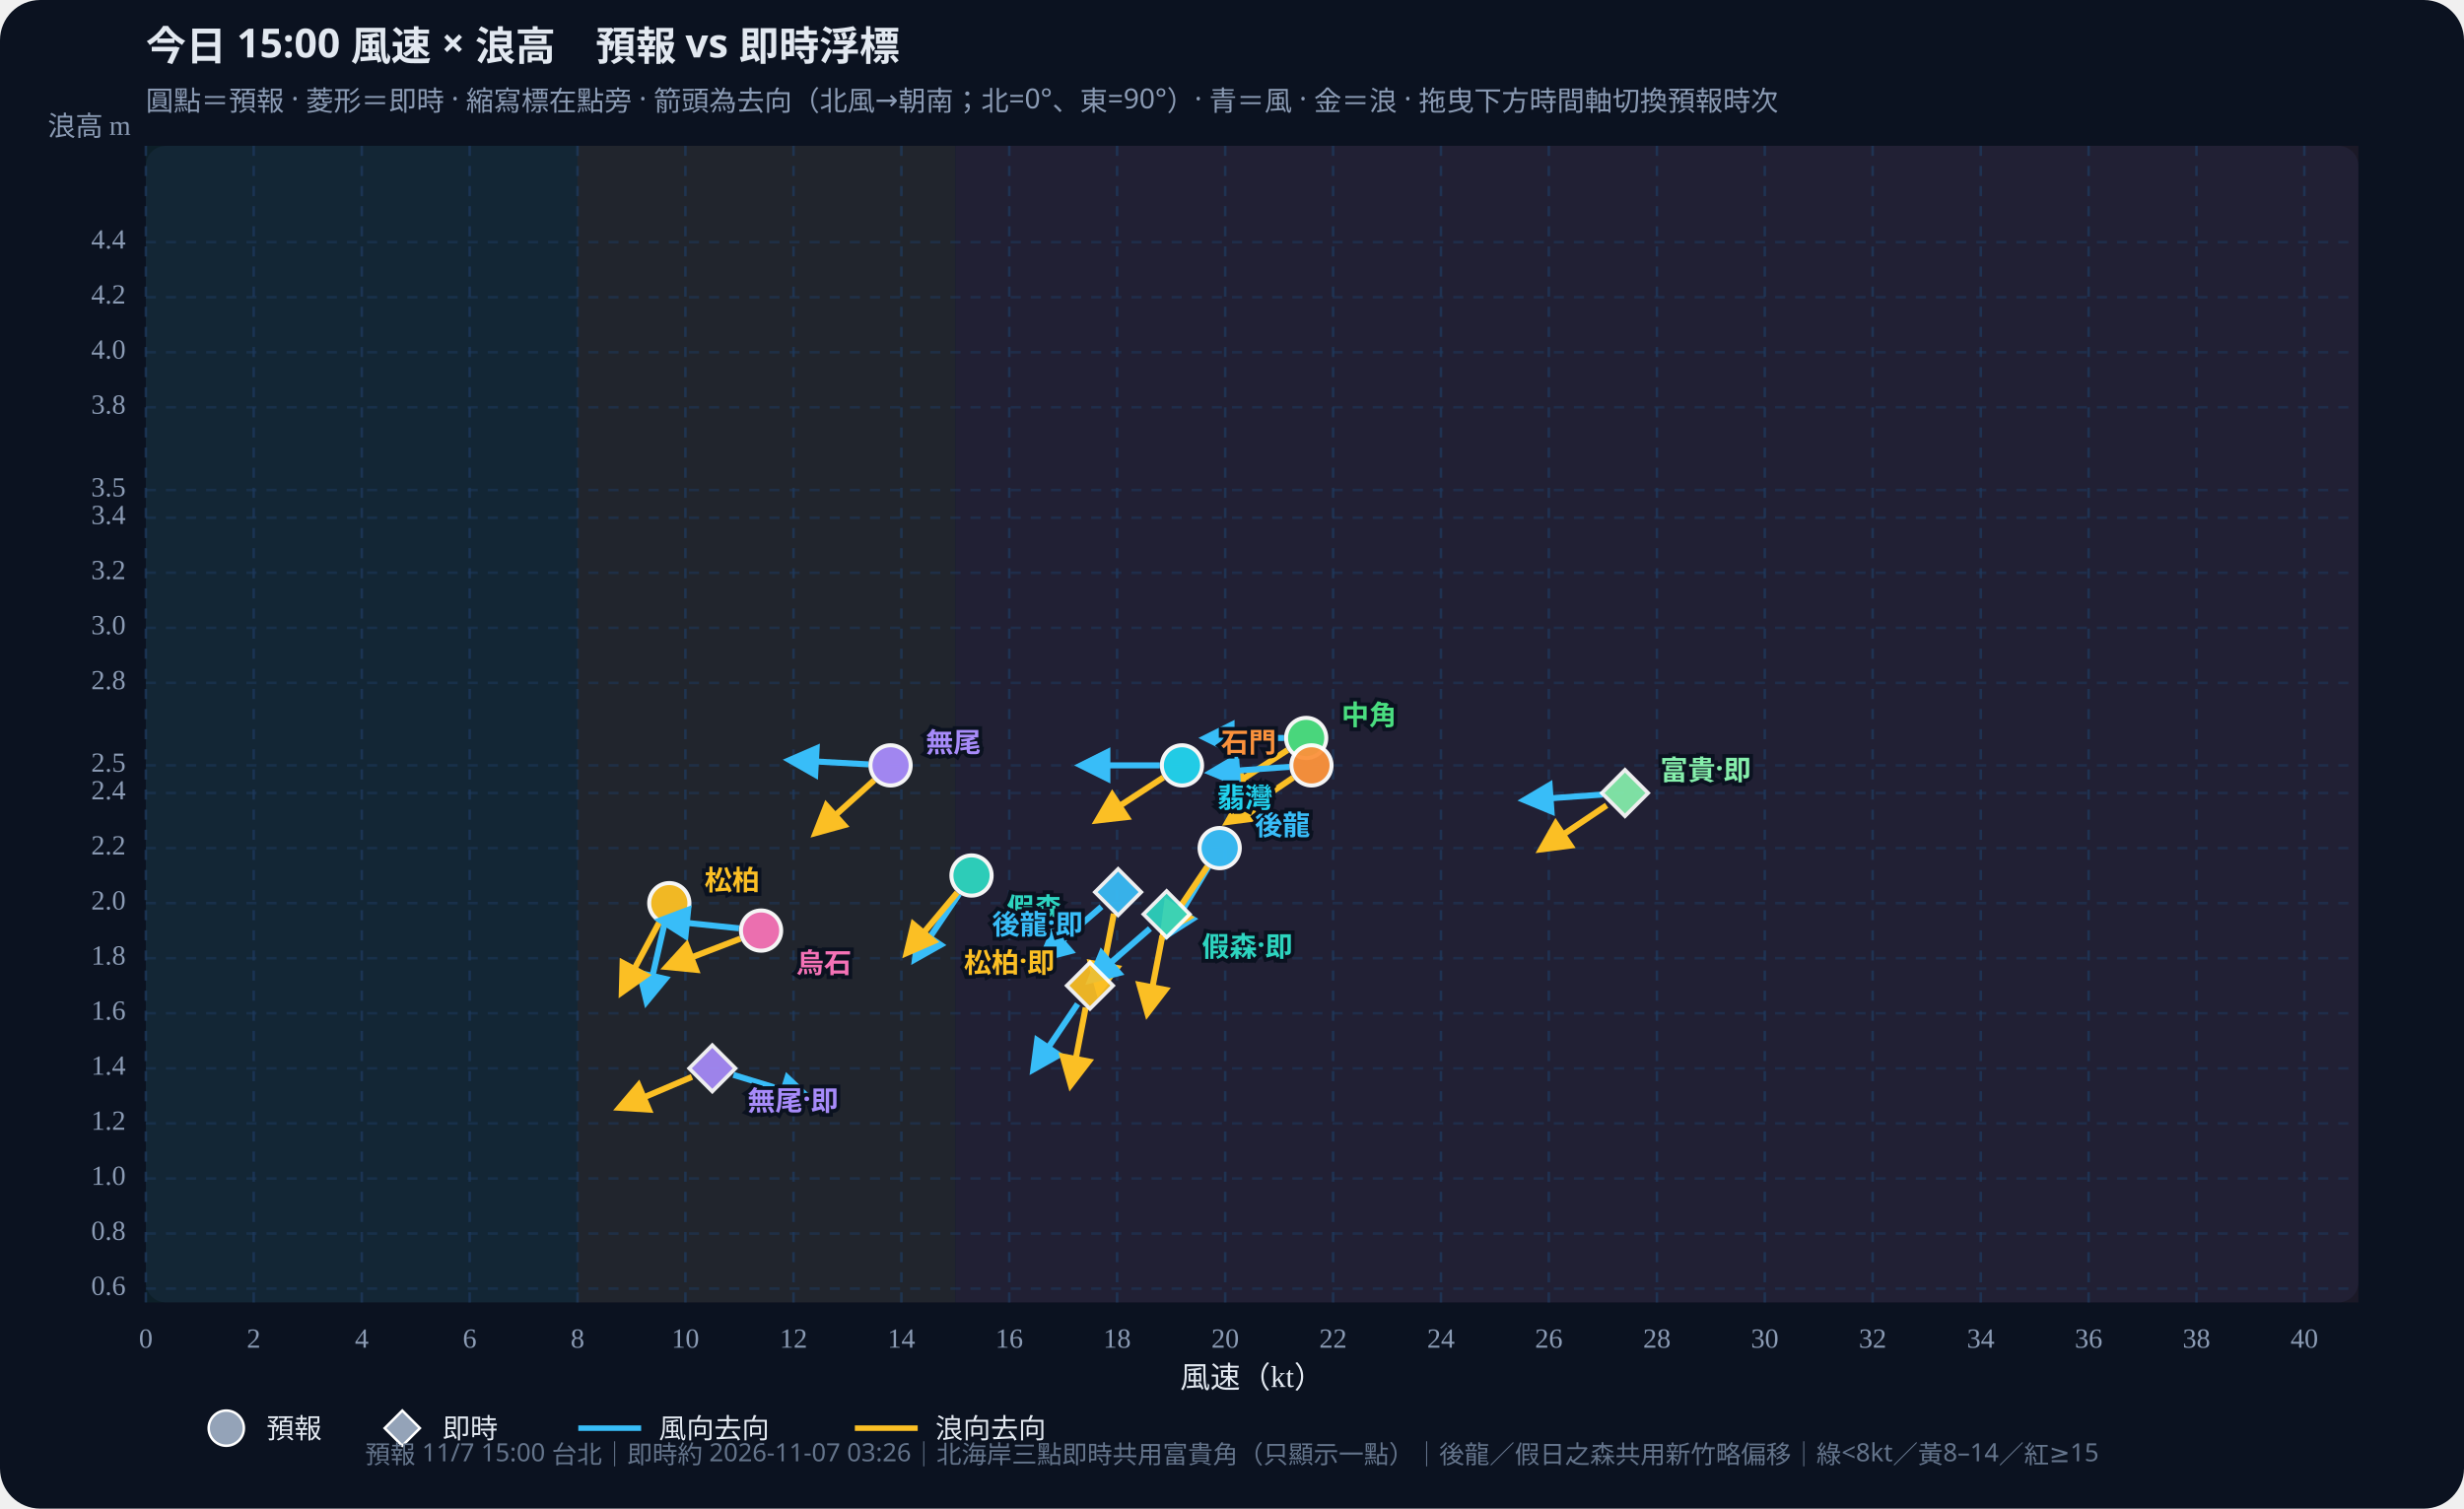
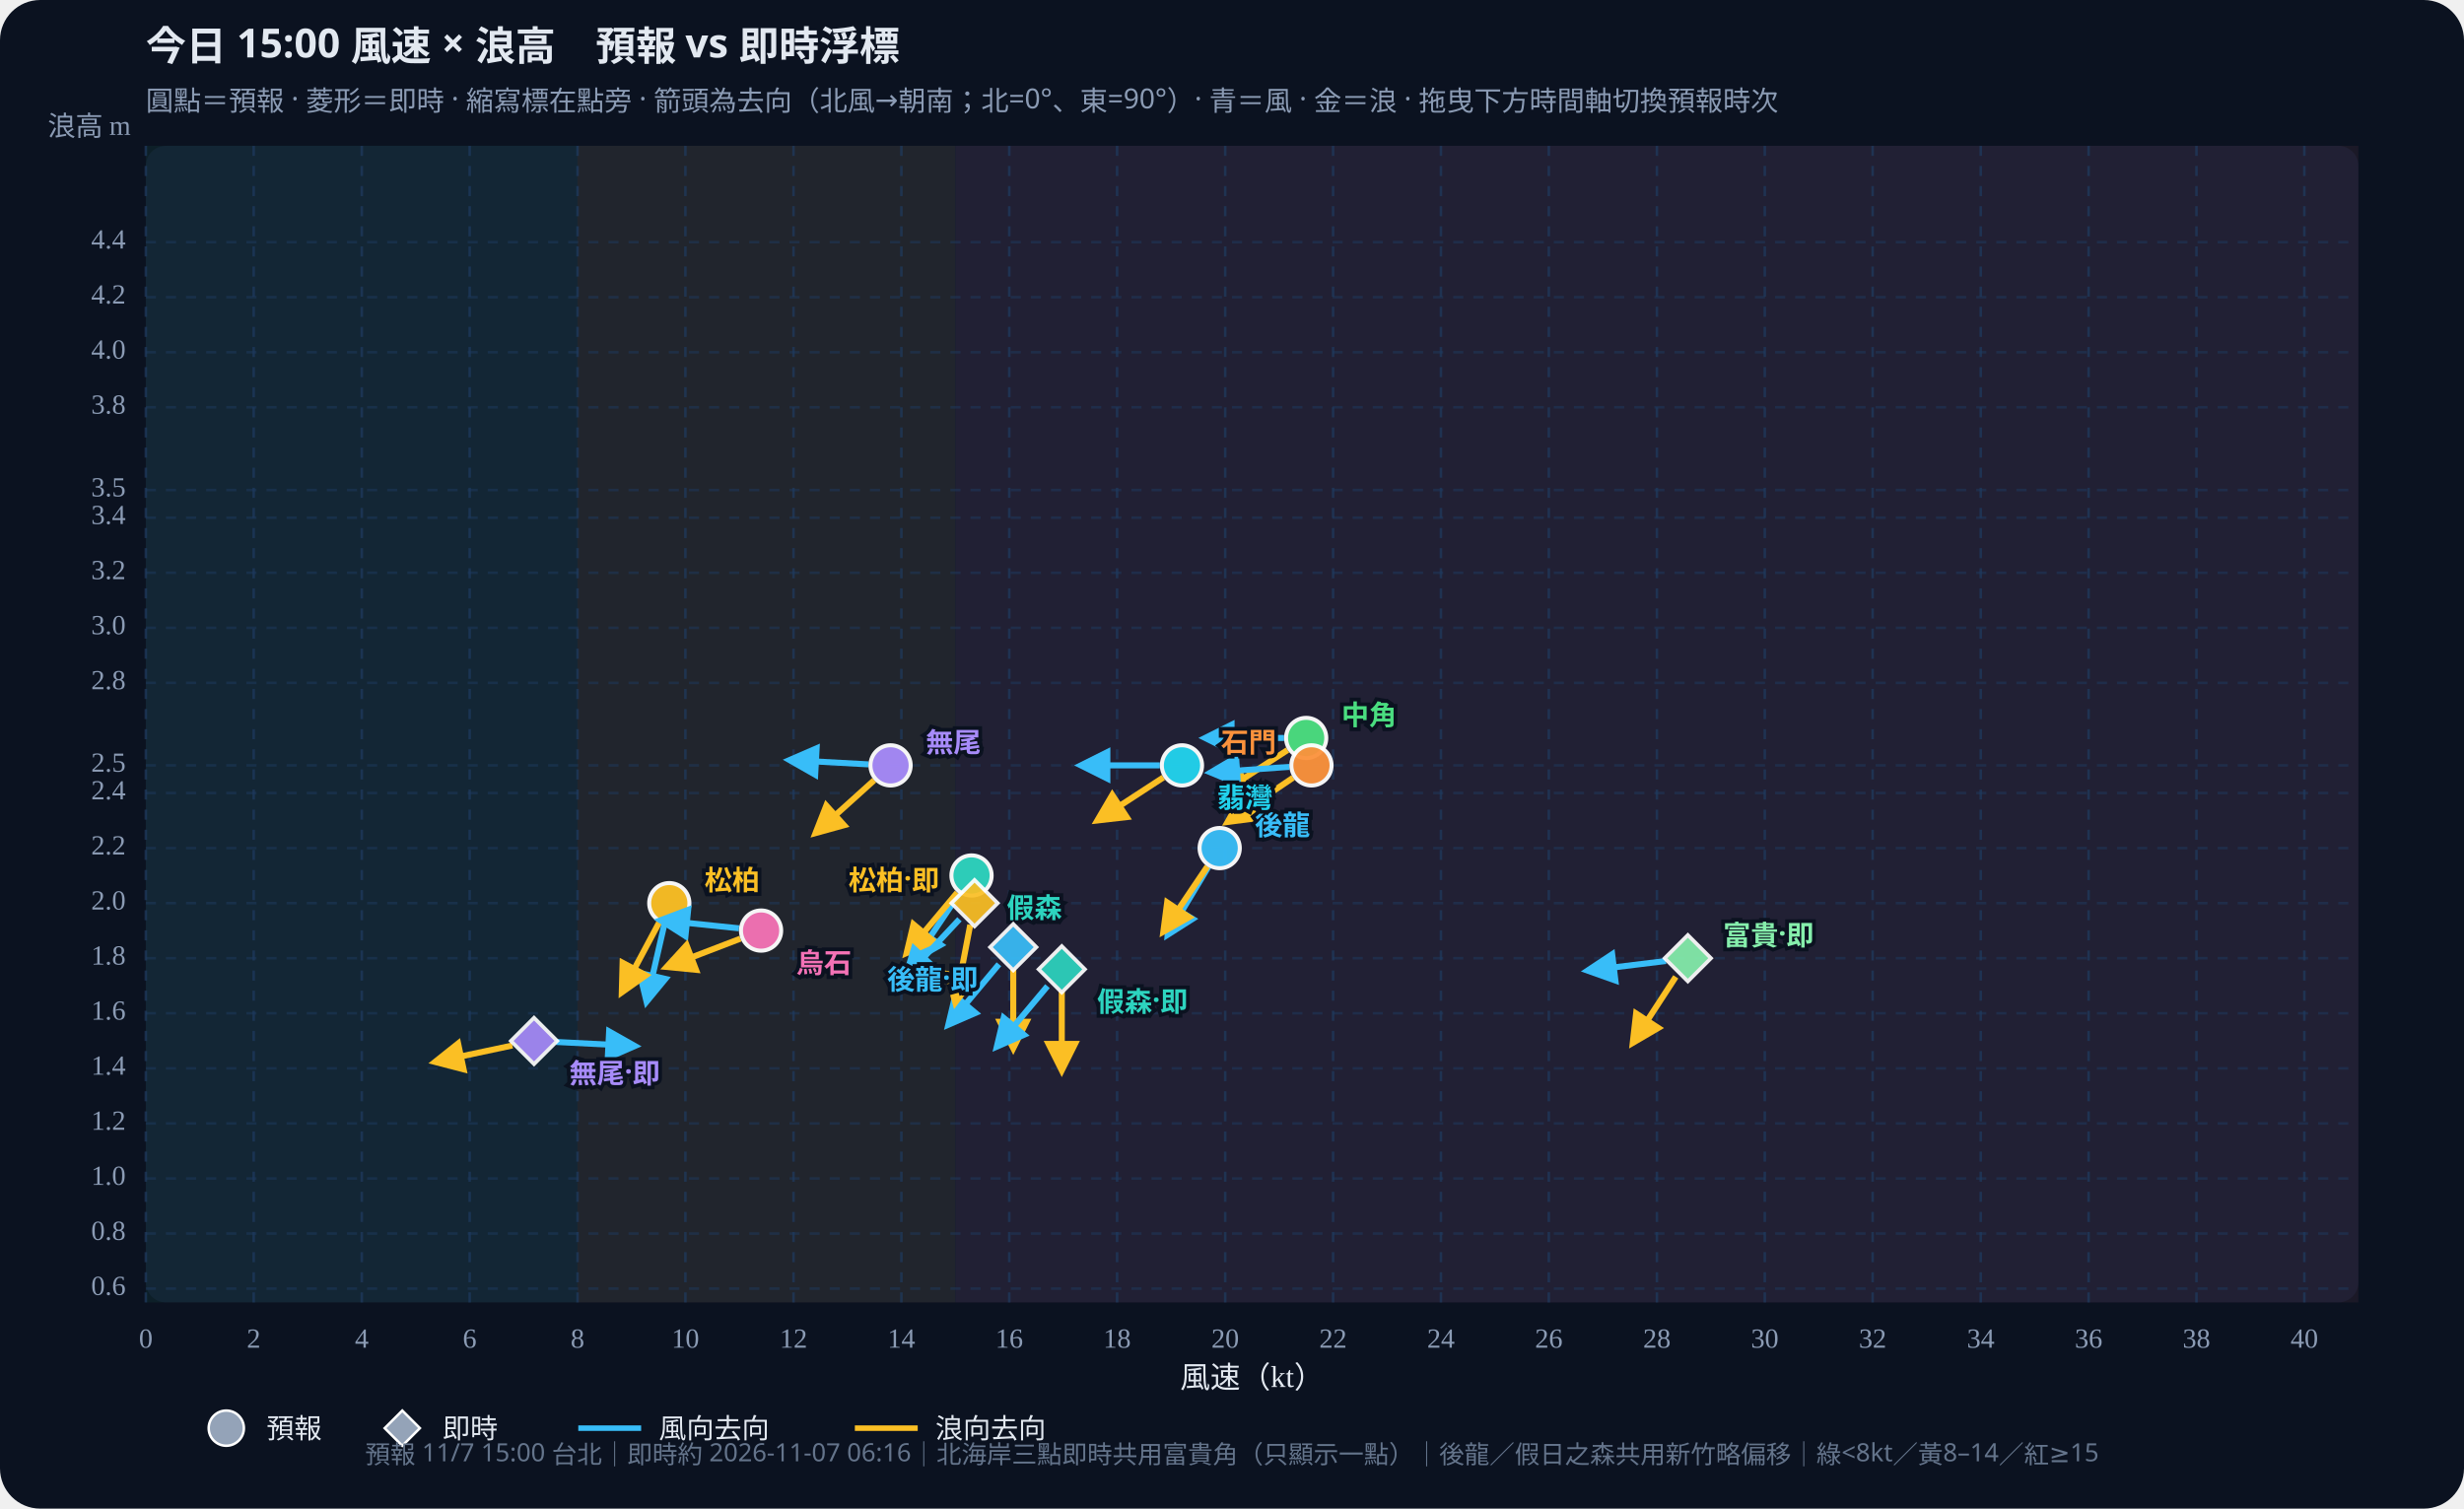
<svg xmlns="http://www.w3.org/2000/svg" id="wws-svg" viewBox="0 0 980 600" role="img" aria-label="風速與浪高散佈圖，可拖曳時間軸切換預報時次" style="width:100%;height:auto;display:block">
  <rect width="980" height="600" fill="#0b1220" rx="16" />
  <rect x="58" y="58" width="880" height="460" fill="#111a2e" rx="8" />
  <rect x="58.0" y="58" width="171.7" height="460" fill="#34d399" opacity="0.07" />
  <rect x="229.7" y="58" width="150.2" height="460" fill="#fbbf24" opacity="0.07" />
  <rect x="380.0" y="58" width="558.0" height="460" fill="#fb7185" opacity="0.07" />
  <defs>
    <marker id="arrow-38bdf8" viewBox="0 0 10 10" refX="8" refY="5" markerWidth="6" markerHeight="6" orient="auto-start-reverse">
      <path d="M0,0 L10,5 L0,10 z" fill="#38bdf8" />
    </marker>
    <marker id="arrow-fbbf24" viewBox="0 0 10 10" refX="8" refY="5" markerWidth="6" markerHeight="6" orient="auto-start-reverse">
      <path d="M0,0 L10,5 L0,10 z" fill="#fbbf24" />
    </marker>
  </defs>
  <text id="wws-title" x="58" y="24" fill="#e2e8f0" font-size="16" font-weight="700" font-family="Noto Sans TC,system-ui,sans-serif">今日 15:00 風速 × 浪高　預報 vs 即時浮標</text>
  <text x="58" y="44" fill="#8b9bb4" font-size="11" font-family="Noto Sans TC,system-ui,sans-serif">圓點＝預報 · 菱形＝即時 · 縮寫標在點旁 · 箭頭為去向（北風→朝南；北=0°、東=90°）· 青＝風 · 金＝浪 · 拖曳下方時間軸切換預報時次</text>
  <line x1="58.0" y1="58" x2="58.0" y2="518" stroke="#1e3a5f" stroke-dasharray="4 4" opacity="0.7" />
  <text x="58.0" y="536" text-anchor="middle" fill="#8b9bb4" font-size="11">0</text>
  <line x1="100.9" y1="58" x2="100.9" y2="518" stroke="#1e3a5f" stroke-dasharray="4 4" opacity="0.7" />
  <text x="100.9" y="536" text-anchor="middle" fill="#8b9bb4" font-size="11">2</text>
  <line x1="143.9" y1="58" x2="143.9" y2="518" stroke="#1e3a5f" stroke-dasharray="4 4" opacity="0.7" />
  <text x="143.9" y="536" text-anchor="middle" fill="#8b9bb4" font-size="11">4</text>
  <line x1="186.8" y1="58" x2="186.8" y2="518" stroke="#1e3a5f" stroke-dasharray="4 4" opacity="0.7" />
  <text x="186.8" y="536" text-anchor="middle" fill="#8b9bb4" font-size="11">6</text>
  <line x1="229.7" y1="58" x2="229.7" y2="518" stroke="#1e3a5f" stroke-dasharray="4 4" opacity="0.7" />
  <text x="229.7" y="536" text-anchor="middle" fill="#8b9bb4" font-size="11">8</text>
  <line x1="272.6" y1="58" x2="272.6" y2="518" stroke="#1e3a5f" stroke-dasharray="4 4" opacity="0.7" />
  <text x="272.6" y="536" text-anchor="middle" fill="#8b9bb4" font-size="11">10</text>
  <line x1="315.6" y1="58" x2="315.6" y2="518" stroke="#1e3a5f" stroke-dasharray="4 4" opacity="0.7" />
  <text x="315.6" y="536" text-anchor="middle" fill="#8b9bb4" font-size="11">12</text>
  <line x1="358.5" y1="58" x2="358.5" y2="518" stroke="#1e3a5f" stroke-dasharray="4 4" opacity="0.7" />
  <text x="358.5" y="536" text-anchor="middle" fill="#8b9bb4" font-size="11">14</text>
  <line x1="401.4" y1="58" x2="401.4" y2="518" stroke="#1e3a5f" stroke-dasharray="4 4" opacity="0.7" />
  <text x="401.4" y="536" text-anchor="middle" fill="#8b9bb4" font-size="11">16</text>
  <line x1="444.3" y1="58" x2="444.3" y2="518" stroke="#1e3a5f" stroke-dasharray="4 4" opacity="0.7" />
  <text x="444.3" y="536" text-anchor="middle" fill="#8b9bb4" font-size="11">18</text>
  <line x1="487.3" y1="58" x2="487.3" y2="518" stroke="#1e3a5f" stroke-dasharray="4 4" opacity="0.7" />
  <text x="487.3" y="536" text-anchor="middle" fill="#8b9bb4" font-size="11">20</text>
  <line x1="530.2" y1="58" x2="530.2" y2="518" stroke="#1e3a5f" stroke-dasharray="4 4" opacity="0.7" />
  <text x="530.2" y="536" text-anchor="middle" fill="#8b9bb4" font-size="11">22</text>
  <line x1="573.1" y1="58" x2="573.1" y2="518" stroke="#1e3a5f" stroke-dasharray="4 4" opacity="0.7" />
  <text x="573.1" y="536" text-anchor="middle" fill="#8b9bb4" font-size="11">24</text>
  <line x1="616.0" y1="58" x2="616.0" y2="518" stroke="#1e3a5f" stroke-dasharray="4 4" opacity="0.7" />
  <text x="616.0" y="536" text-anchor="middle" fill="#8b9bb4" font-size="11">26</text>
  <line x1="659.0" y1="58" x2="659.0" y2="518" stroke="#1e3a5f" stroke-dasharray="4 4" opacity="0.7" />
  <text x="659.0" y="536" text-anchor="middle" fill="#8b9bb4" font-size="11">28</text>
  <line x1="701.9" y1="58" x2="701.9" y2="518" stroke="#1e3a5f" stroke-dasharray="4 4" opacity="0.7" />
  <text x="701.9" y="536" text-anchor="middle" fill="#8b9bb4" font-size="11">30</text>
  <line x1="744.8" y1="58" x2="744.8" y2="518" stroke="#1e3a5f" stroke-dasharray="4 4" opacity="0.7" />
  <text x="744.8" y="536" text-anchor="middle" fill="#8b9bb4" font-size="11">32</text>
  <line x1="787.8" y1="58" x2="787.8" y2="518" stroke="#1e3a5f" stroke-dasharray="4 4" opacity="0.7" />
  <text x="787.8" y="536" text-anchor="middle" fill="#8b9bb4" font-size="11">34</text>
  <line x1="830.7" y1="58" x2="830.7" y2="518" stroke="#1e3a5f" stroke-dasharray="4 4" opacity="0.7" />
  <text x="830.7" y="536" text-anchor="middle" fill="#8b9bb4" font-size="11">36</text>
  <line x1="873.6" y1="58" x2="873.6" y2="518" stroke="#1e3a5f" stroke-dasharray="4 4" opacity="0.7" />
  <text x="873.6" y="536" text-anchor="middle" fill="#8b9bb4" font-size="11">38</text>
  <line x1="916.5" y1="58" x2="916.5" y2="518" stroke="#1e3a5f" stroke-dasharray="4 4" opacity="0.7" />
  <text x="916.5" y="536" text-anchor="middle" fill="#8b9bb4" font-size="11">40</text>
  <line x1="58" y1="512.5" x2="938" y2="512.5" stroke="#1e3a5f" stroke-dasharray="4 4" opacity="0.5" />
  <text x="50" y="512.5" text-anchor="end" dominant-baseline="middle" fill="#8b9bb4" font-size="11">0.6</text>
  <line x1="58" y1="490.6" x2="938" y2="490.6" stroke="#1e3a5f" stroke-dasharray="4 4" opacity="0.5" />
  <text x="50" y="490.6" text-anchor="end" dominant-baseline="middle" fill="#8b9bb4" font-size="11">0.8</text>
  <line x1="58" y1="468.7" x2="938" y2="468.7" stroke="#1e3a5f" stroke-dasharray="4 4" opacity="0.5" />
  <text x="50" y="468.7" text-anchor="end" dominant-baseline="middle" fill="#8b9bb4" font-size="11">1.0</text>
  <line x1="58" y1="446.8" x2="938" y2="446.8" stroke="#1e3a5f" stroke-dasharray="4 4" opacity="0.5" />
  <text x="50" y="446.8" text-anchor="end" dominant-baseline="middle" fill="#8b9bb4" font-size="11">1.2</text>
  <line x1="58" y1="424.9" x2="938" y2="424.9" stroke="#1e3a5f" stroke-dasharray="4 4" opacity="0.5" />
  <text x="50" y="424.9" text-anchor="end" dominant-baseline="middle" fill="#8b9bb4" font-size="11">1.4</text>
  <line x1="58" y1="403.0" x2="938" y2="403.0" stroke="#1e3a5f" stroke-dasharray="4 4" opacity="0.5" />
  <text x="50" y="403.0" text-anchor="end" dominant-baseline="middle" fill="#8b9bb4" font-size="11">1.6</text>
  <line x1="58" y1="381.1" x2="938" y2="381.1" stroke="#1e3a5f" stroke-dasharray="4 4" opacity="0.5" />
  <text x="50" y="381.1" text-anchor="end" dominant-baseline="middle" fill="#8b9bb4" font-size="11">1.8</text>
  <line x1="58" y1="359.2" x2="938" y2="359.2" stroke="#1e3a5f" stroke-dasharray="4 4" opacity="0.5" />
  <text x="50" y="359.2" text-anchor="end" dominant-baseline="middle" fill="#8b9bb4" font-size="11">2.0</text>
  <line x1="58" y1="337.3" x2="938" y2="337.3" stroke="#1e3a5f" stroke-dasharray="4 4" opacity="0.5" />
  <text x="50" y="337.3" text-anchor="end" dominant-baseline="middle" fill="#8b9bb4" font-size="11">2.2</text>
  <line x1="58" y1="315.4" x2="938" y2="315.4" stroke="#1e3a5f" stroke-dasharray="4 4" opacity="0.5" />
  <text x="50" y="315.4" text-anchor="end" dominant-baseline="middle" fill="#8b9bb4" font-size="11">2.4</text>
  <line x1="58" y1="304.4" x2="938" y2="304.4" stroke="#1e3a5f" stroke-dasharray="4 4" opacity="0.5" />
  <text x="50" y="304.4" text-anchor="end" dominant-baseline="middle" fill="#8b9bb4" font-size="11">2.5</text>
  <line x1="58" y1="271.6" x2="938" y2="271.6" stroke="#1e3a5f" stroke-dasharray="4 4" opacity="0.5" />
  <text x="50" y="271.6" text-anchor="end" dominant-baseline="middle" fill="#8b9bb4" font-size="11">2.8</text>
  <line x1="58" y1="249.7" x2="938" y2="249.7" stroke="#1e3a5f" stroke-dasharray="4 4" opacity="0.5" />
  <text x="50" y="249.7" text-anchor="end" dominant-baseline="middle" fill="#8b9bb4" font-size="11">3.0</text>
  <line x1="58" y1="227.8" x2="938" y2="227.8" stroke="#1e3a5f" stroke-dasharray="4 4" opacity="0.5" />
  <text x="50" y="227.8" text-anchor="end" dominant-baseline="middle" fill="#8b9bb4" font-size="11">3.2</text>
  <line x1="58" y1="205.9" x2="938" y2="205.9" stroke="#1e3a5f" stroke-dasharray="4 4" opacity="0.5" />
  <text x="50" y="205.9" text-anchor="end" dominant-baseline="middle" fill="#8b9bb4" font-size="11">3.4</text>
  <line x1="58" y1="194.9" x2="938" y2="194.9" stroke="#1e3a5f" stroke-dasharray="4 4" opacity="0.5" />
  <text x="50" y="194.9" text-anchor="end" dominant-baseline="middle" fill="#8b9bb4" font-size="11">3.5</text>
  <line x1="58" y1="162.0" x2="938" y2="162.0" stroke="#1e3a5f" stroke-dasharray="4 4" opacity="0.5" />
  <text x="50" y="162.0" text-anchor="end" dominant-baseline="middle" fill="#8b9bb4" font-size="11">3.8</text>
  <line x1="58" y1="140.1" x2="938" y2="140.1" stroke="#1e3a5f" stroke-dasharray="4 4" opacity="0.5" />
  <text x="50" y="140.1" text-anchor="end" dominant-baseline="middle" fill="#8b9bb4" font-size="11">4.0</text>
  <line x1="58" y1="118.2" x2="938" y2="118.2" stroke="#1e3a5f" stroke-dasharray="4 4" opacity="0.5" />
  <text x="50" y="118.2" text-anchor="end" dominant-baseline="middle" fill="#8b9bb4" font-size="11">4.2</text>
  <line x1="58" y1="96.3" x2="938" y2="96.3" stroke="#1e3a5f" stroke-dasharray="4 4" opacity="0.5" />
  <text x="50" y="96.3" text-anchor="end" dominant-baseline="middle" fill="#8b9bb4" font-size="11">4.4</text>
  <text x="498" y="552" text-anchor="middle" fill="#e2e8f0" font-size="12">風速（kt）</text>
  <text x="52" y="54" text-anchor="end" fill="#8b9bb4" font-size="11">浪高 m</text>
  <g id="wws-forecast-layer">
    <line x1="480.6" y1="344.8" x2="464.5" y2="371.6" stroke="#38bdf8" stroke-width="2.4" marker-end="url(#arrow-38bdf8)" />
    <line x1="480.2" y1="344.6" x2="462.8" y2="370.4" stroke="#fbbf24" stroke-width="2.4" marker-end="url(#arrow-fbbf24)" />
    <circle cx="485.1" cy="337.3" r="8.0" fill="#38bdf8" stroke="#fff" stroke-width="1.6" opacity="0.95" />
    <line x1="381.5" y1="355.5" x2="364.0" y2="381.4" stroke="#38bdf8" stroke-width="2.4" marker-end="url(#arrow-38bdf8)" />
    <line x1="380.7" y1="355.0" x2="360.7" y2="378.9" stroke="#fbbf24" stroke-width="2.4" marker-end="url(#arrow-fbbf24)" />
    <circle cx="386.4" cy="348.2" r="8.0" fill="#2dd4bf" stroke="#fff" stroke-width="1.6" opacity="0.95" />
    <line x1="264.2" y1="367.8" x2="257.2" y2="398.2" stroke="#38bdf8" stroke-width="2.4" marker-end="url(#arrow-38bdf8)" />
    <line x1="262.1" y1="367.0" x2="247.4" y2="394.5" stroke="#fbbf24" stroke-width="2.4" marker-end="url(#arrow-fbbf24)" />
    <circle cx="266.2" cy="359.2" r="8.0" fill="#fbbf24" stroke="#fff" stroke-width="1.6" opacity="0.95" />
    <line x1="510.7" y1="293.5" x2="479.5" y2="293.5" stroke="#38bdf8" stroke-width="2.4" marker-end="url(#arrow-38bdf8)" />
    <line x1="512.1" y1="298.3" x2="485.9" y2="315.3" stroke="#fbbf24" stroke-width="2.4" marker-end="url(#arrow-fbbf24)" />
    <circle cx="519.5" cy="293.5" r="8.0" fill="#4ade80" stroke="#fff" stroke-width="1.6" opacity="0.95" />
    <line x1="461.3" y1="304.4" x2="430.1" y2="304.4" stroke="#38bdf8" stroke-width="2.4" marker-end="url(#arrow-38bdf8)" />
    <line x1="462.7" y1="309.2" x2="436.6" y2="326.2" stroke="#fbbf24" stroke-width="2.4" marker-end="url(#arrow-fbbf24)" />
    <circle cx="470.1" cy="304.4" r="8.0" fill="#22d3ee" stroke="#fff" stroke-width="1.6" opacity="0.95" />
    <line x1="512.8" y1="305.0" x2="481.7" y2="307.2" stroke="#38bdf8" stroke-width="2.4" marker-end="url(#arrow-38bdf8)" />
    <line x1="514.3" y1="309.3" x2="488.4" y2="326.8" stroke="#fbbf24" stroke-width="2.4" marker-end="url(#arrow-fbbf24)" />
    <circle cx="521.6" cy="304.4" r="8.0" fill="#fb923c" stroke="#fff" stroke-width="1.6" opacity="0.95" />
    <line x1="345.4" y1="304.0" x2="314.2" y2="302.3" stroke="#38bdf8" stroke-width="2.4" marker-end="url(#arrow-38bdf8)" />
    <line x1="347.7" y1="310.3" x2="324.5" y2="331.2" stroke="#fbbf24" stroke-width="2.4" marker-end="url(#arrow-fbbf24)" />
    <circle cx="354.2" cy="304.4" r="8.0" fill="#a78bfa" stroke="#fff" stroke-width="1.6" opacity="0.95" />
    <line x1="293.9" y1="369.2" x2="262.9" y2="366.0" stroke="#38bdf8" stroke-width="2.4" marker-end="url(#arrow-38bdf8)" />
    <line x1="294.5" y1="373.3" x2="265.3" y2="384.5" stroke="#fbbf24" stroke-width="2.4" marker-end="url(#arrow-fbbf24)" />
    <circle cx="302.7" cy="370.1" r="8.0" fill="#f472b6" stroke="#fff" stroke-width="1.6" opacity="0.95" />
    <text x="499.1" y="327.3" text-anchor="start" dominant-baseline="central" fill="#38bdf8" font-size="11" font-weight="700" font-family="Noto Sans TC,system-ui,sans-serif" stroke="#0b1220" stroke-width="3" paint-order="stroke">後龍</text>
    <text x="400.4" y="360.2" text-anchor="start" dominant-baseline="central" fill="#2dd4bf" font-size="11" font-weight="700" font-family="Noto Sans TC,system-ui,sans-serif" stroke="#0b1220" stroke-width="3" paint-order="stroke">假森</text>
    <text x="280.2" y="349.2" text-anchor="start" dominant-baseline="central" fill="#fbbf24" font-size="11" font-weight="700" font-family="Noto Sans TC,system-ui,sans-serif" stroke="#0b1220" stroke-width="3" paint-order="stroke">松柏</text>
    <text x="533.5" y="283.5" text-anchor="start" dominant-baseline="central" fill="#4ade80" font-size="11" font-weight="700" font-family="Noto Sans TC,system-ui,sans-serif" stroke="#0b1220" stroke-width="3" paint-order="stroke">中角</text>
    <text x="484.1" y="316.4" text-anchor="start" dominant-baseline="central" fill="#22d3ee" font-size="11" font-weight="700" font-family="Noto Sans TC,system-ui,sans-serif" stroke="#0b1220" stroke-width="3" paint-order="stroke">翡灣</text>
    <text x="507.6" y="294.4" text-anchor="end" dominant-baseline="central" fill="#fb923c" font-size="11" font-weight="700" font-family="Noto Sans TC,system-ui,sans-serif" stroke="#0b1220" stroke-width="3" paint-order="stroke">石門</text>
    <text x="368.2" y="294.4" text-anchor="start" dominant-baseline="central" fill="#a78bfa" font-size="11" font-weight="700" font-family="Noto Sans TC,system-ui,sans-serif" stroke="#0b1220" stroke-width="3" paint-order="stroke">無尾</text>
    <text x="316.7" y="382.1" text-anchor="start" dominant-baseline="central" fill="#f472b6" font-size="11" font-weight="700" font-family="Noto Sans TC,system-ui,sans-serif" stroke="#0b1220" stroke-width="3" paint-order="stroke">烏石</text>
  </g>
  <g id="wws-live-layer">
-     <line x1="438.1" y1="360.6" x2="414.5" y2="381.1" stroke="#38bdf8" stroke-width="2.4" marker-end="url(#arrow-38bdf8)" />
-     <line x1="443.0" y1="363.4" x2="437.1" y2="394.1" stroke="#fbbf24" stroke-width="2.4" marker-end="url(#arrow-fbbf24)" />
-     <polygon points="444.7,345.6 453.9,354.8 444.7,364.0 435.5,354.8" fill="#38bdf8" stroke="#fff" stroke-width="1.5" opacity="0.92" />
-     <line x1="457.4" y1="369.3" x2="433.8" y2="389.8" stroke="#38bdf8" stroke-width="2.4" marker-end="url(#arrow-38bdf8)" />
-     <line x1="462.3" y1="372.2" x2="456.4" y2="402.8" stroke="#fbbf24" stroke-width="2.4" marker-end="url(#arrow-fbbf24)" />
-     <polygon points="464.0,354.4 473.2,363.6 464.0,372.8 454.8,363.6" fill="#2dd4bf" stroke="#fff" stroke-width="1.5" opacity="0.92" />
-     <line x1="428.6" y1="399.3" x2="411.1" y2="425.2" stroke="#38bdf8" stroke-width="2.4" marker-end="url(#arrow-38bdf8)" />
-     <line x1="431.8" y1="400.7" x2="425.9" y2="431.3" stroke="#fbbf24" stroke-width="2.4" marker-end="url(#arrow-fbbf24)" />
-     <polygon points="433.5,382.8 442.7,392.0 433.5,401.2 424.3,392.0" fill="#fbbf24" stroke="#fff" stroke-width="1.5" opacity="0.92" />
-     <line x1="637.5" y1="316.0" x2="606.4" y2="318.2" stroke="#38bdf8" stroke-width="2.4" marker-end="url(#arrow-38bdf8)" />
-     <line x1="639.0" y1="320.3" x2="613.1" y2="337.7" stroke="#fbbf24" stroke-width="2.4" marker-end="url(#arrow-fbbf24)" />
-     <polygon points="646.3,306.2 655.5,315.4 646.3,324.6 637.1,315.4" fill="#86efac" stroke="#fff" stroke-width="1.5" opacity="0.92" />
-     <line x1="291.7" y1="427.5" x2="321.5" y2="436.6" stroke="#38bdf8" stroke-width="2.4" marker-end="url(#arrow-38bdf8)" />
-     <line x1="275.2" y1="428.3" x2="246.5" y2="440.5" stroke="#fbbf24" stroke-width="2.4" marker-end="url(#arrow-fbbf24)" />
-     <polygon points="283.3,415.7 292.5,424.9 283.3,434.1 274.1,424.9" fill="#a78bfa" stroke="#fff" stroke-width="1.5" opacity="0.92" />
-     <text x="430.7" y="366.8" text-anchor="end" dominant-baseline="central" fill="#38bdf8" font-size="11" font-weight="700" font-family="Noto Sans TC,system-ui,sans-serif" stroke="#0b1220" stroke-width="3" paint-order="stroke">後龍·即</text>
-     <text x="478.0" y="375.6" text-anchor="start" dominant-baseline="central" fill="#2dd4bf" font-size="11" font-weight="700" font-family="Noto Sans TC,system-ui,sans-serif" stroke="#0b1220" stroke-width="3" paint-order="stroke">假森·即</text>
-     <text x="419.5" y="382.0" text-anchor="end" dominant-baseline="central" fill="#fbbf24" font-size="11" font-weight="700" font-family="Noto Sans TC,system-ui,sans-serif" stroke="#0b1220" stroke-width="3" paint-order="stroke">松柏·即</text>
-     <text x="660.3" y="305.4" text-anchor="start" dominant-baseline="central" fill="#86efac" font-size="11" font-weight="700" font-family="Noto Sans TC,system-ui,sans-serif" stroke="#0b1220" stroke-width="3" paint-order="stroke">富貴·即</text>
-     <text x="297.3" y="436.9" text-anchor="start" dominant-baseline="central" fill="#a78bfa" font-size="11" font-weight="700" font-family="Noto Sans TC,system-ui,sans-serif" stroke="#0b1220" stroke-width="3" paint-order="stroke">無尾·即</text>
+     <line x1="397.3" y1="383.5" x2="377.3" y2="407.4" stroke="#38bdf8" stroke-width="2.4" marker-end="url(#arrow-38bdf8)" />
+     <line x1="403.0" y1="385.5" x2="403.0" y2="416.7" stroke="#fbbf24" stroke-width="2.4" marker-end="url(#arrow-fbbf24)" />
+     <polygon points="403.0,367.5 412.2,376.7 403.0,385.9 393.8,376.7" fill="#38bdf8" stroke="#fff" stroke-width="1.5" opacity="0.92" />
+     <line x1="416.6" y1="392.2" x2="396.6" y2="416.1" stroke="#38bdf8" stroke-width="2.4" marker-end="url(#arrow-38bdf8)" />
+     <line x1="422.3" y1="394.3" x2="422.3" y2="425.5" stroke="#fbbf24" stroke-width="2.4" marker-end="url(#arrow-fbbf24)" />
+     <polygon points="422.3,376.3 431.5,385.5 422.3,394.7 413.1,385.5" fill="#2dd4bf" stroke="#fff" stroke-width="1.5" opacity="0.92" />
+     <line x1="381.6" y1="365.6" x2="360.3" y2="388.4" stroke="#38bdf8" stroke-width="2.4" marker-end="url(#arrow-38bdf8)" />
+     <line x1="385.9" y1="367.8" x2="380.0" y2="398.5" stroke="#fbbf24" stroke-width="2.4" marker-end="url(#arrow-fbbf24)" />
+     <polygon points="387.6,350.0 396.8,359.2 387.6,368.4 378.4,359.2" fill="#fbbf24" stroke="#fff" stroke-width="1.5" opacity="0.92" />
+     <line x1="662.6" y1="382.2" x2="631.6" y2="386.0" stroke="#38bdf8" stroke-width="2.4" marker-end="url(#arrow-38bdf8)" />
+     <line x1="666.5" y1="388.5" x2="649.5" y2="414.6" stroke="#fbbf24" stroke-width="2.4" marker-end="url(#arrow-fbbf24)" />
+     <polygon points="671.3,371.9 680.5,381.1 671.3,390.3 662.1,381.1" fill="#86efac" stroke="#fff" stroke-width="1.5" opacity="0.92" />
+     <line x1="221.2" y1="414.4" x2="252.3" y2="416.0" stroke="#38bdf8" stroke-width="2.4" marker-end="url(#arrow-38bdf8)" />
+     <line x1="203.8" y1="415.8" x2="173.2" y2="422.3" stroke="#fbbf24" stroke-width="2.4" marker-end="url(#arrow-fbbf24)" />
+     <polygon points="212.4,404.8 221.6,414.0 212.4,423.2 203.2,414.0" fill="#a78bfa" stroke="#fff" stroke-width="1.5" opacity="0.92" />
+     <text x="389.0" y="388.7" text-anchor="end" dominant-baseline="central" fill="#38bdf8" font-size="11" font-weight="700" font-family="Noto Sans TC,system-ui,sans-serif" stroke="#0b1220" stroke-width="3" paint-order="stroke">後龍·即</text>
+     <text x="436.3" y="397.5" text-anchor="start" dominant-baseline="central" fill="#2dd4bf" font-size="11" font-weight="700" font-family="Noto Sans TC,system-ui,sans-serif" stroke="#0b1220" stroke-width="3" paint-order="stroke">假森·即</text>
+     <text x="373.6" y="349.2" text-anchor="end" dominant-baseline="central" fill="#fbbf24" font-size="11" font-weight="700" font-family="Noto Sans TC,system-ui,sans-serif" stroke="#0b1220" stroke-width="3" paint-order="stroke">松柏·即</text>
+     <text x="685.3" y="371.1" text-anchor="start" dominant-baseline="central" fill="#86efac" font-size="11" font-weight="700" font-family="Noto Sans TC,system-ui,sans-serif" stroke="#0b1220" stroke-width="3" paint-order="stroke">富貴·即</text>
+     <text x="226.4" y="426.0" text-anchor="start" dominant-baseline="central" fill="#a78bfa" font-size="11" font-weight="700" font-family="Noto Sans TC,system-ui,sans-serif" stroke="#0b1220" stroke-width="3" paint-order="stroke">無尾·即</text>
  </g>
  <circle cx="90" cy="568" r="7" fill="#94a3b8" stroke="#fff" />
  <text x="106" y="572" fill="#e2e8f0" font-size="11" font-family="Noto Sans TC,system-ui,sans-serif">預報</text>
  <polygon points="160,561 167,568 160,575 153,568" fill="#94a3b8" stroke="#fff" />
  <text x="176" y="572" fill="#e2e8f0" font-size="11" font-family="Noto Sans TC,system-ui,sans-serif">即時</text>
  <line x1="230" y1="568" x2="255" y2="568" stroke="#38bdf8" stroke-width="2.2" />
  <text x="262" y="572" fill="#e2e8f0" font-size="11" font-family="Noto Sans TC,system-ui,sans-serif">風向去向</text>
  <line x1="340" y1="568" x2="365" y2="568" stroke="#fbbf24" stroke-width="2.2" />
  <text x="372" y="572" fill="#e2e8f0" font-size="11" font-family="Noto Sans TC,system-ui,sans-serif">浪向去向</text>
-   <text id="wws-foot" x="490" y="582" text-anchor="middle" fill="#64748b" font-size="10" font-family="Noto Sans TC,system-ui,sans-serif">預報 11/7 15:00 台北｜即時約 2026-11-07 03:26｜北海岸三點即時共用富貴角（只顯示一點）｜後龍／假日之森共用新竹略偏移｜綠&lt;8kt／黃8–14／紅≥15</text>
+   <text id="wws-foot" x="490" y="582" text-anchor="middle" fill="#64748b" font-size="10" font-family="Noto Sans TC,system-ui,sans-serif">預報 11/7 15:00 台北｜即時約 2026-11-07 06:16｜北海岸三點即時共用富貴角（只顯示一點）｜後龍／假日之森共用新竹略偏移｜綠&lt;8kt／黃8–14／紅≥15</text>
</svg>
